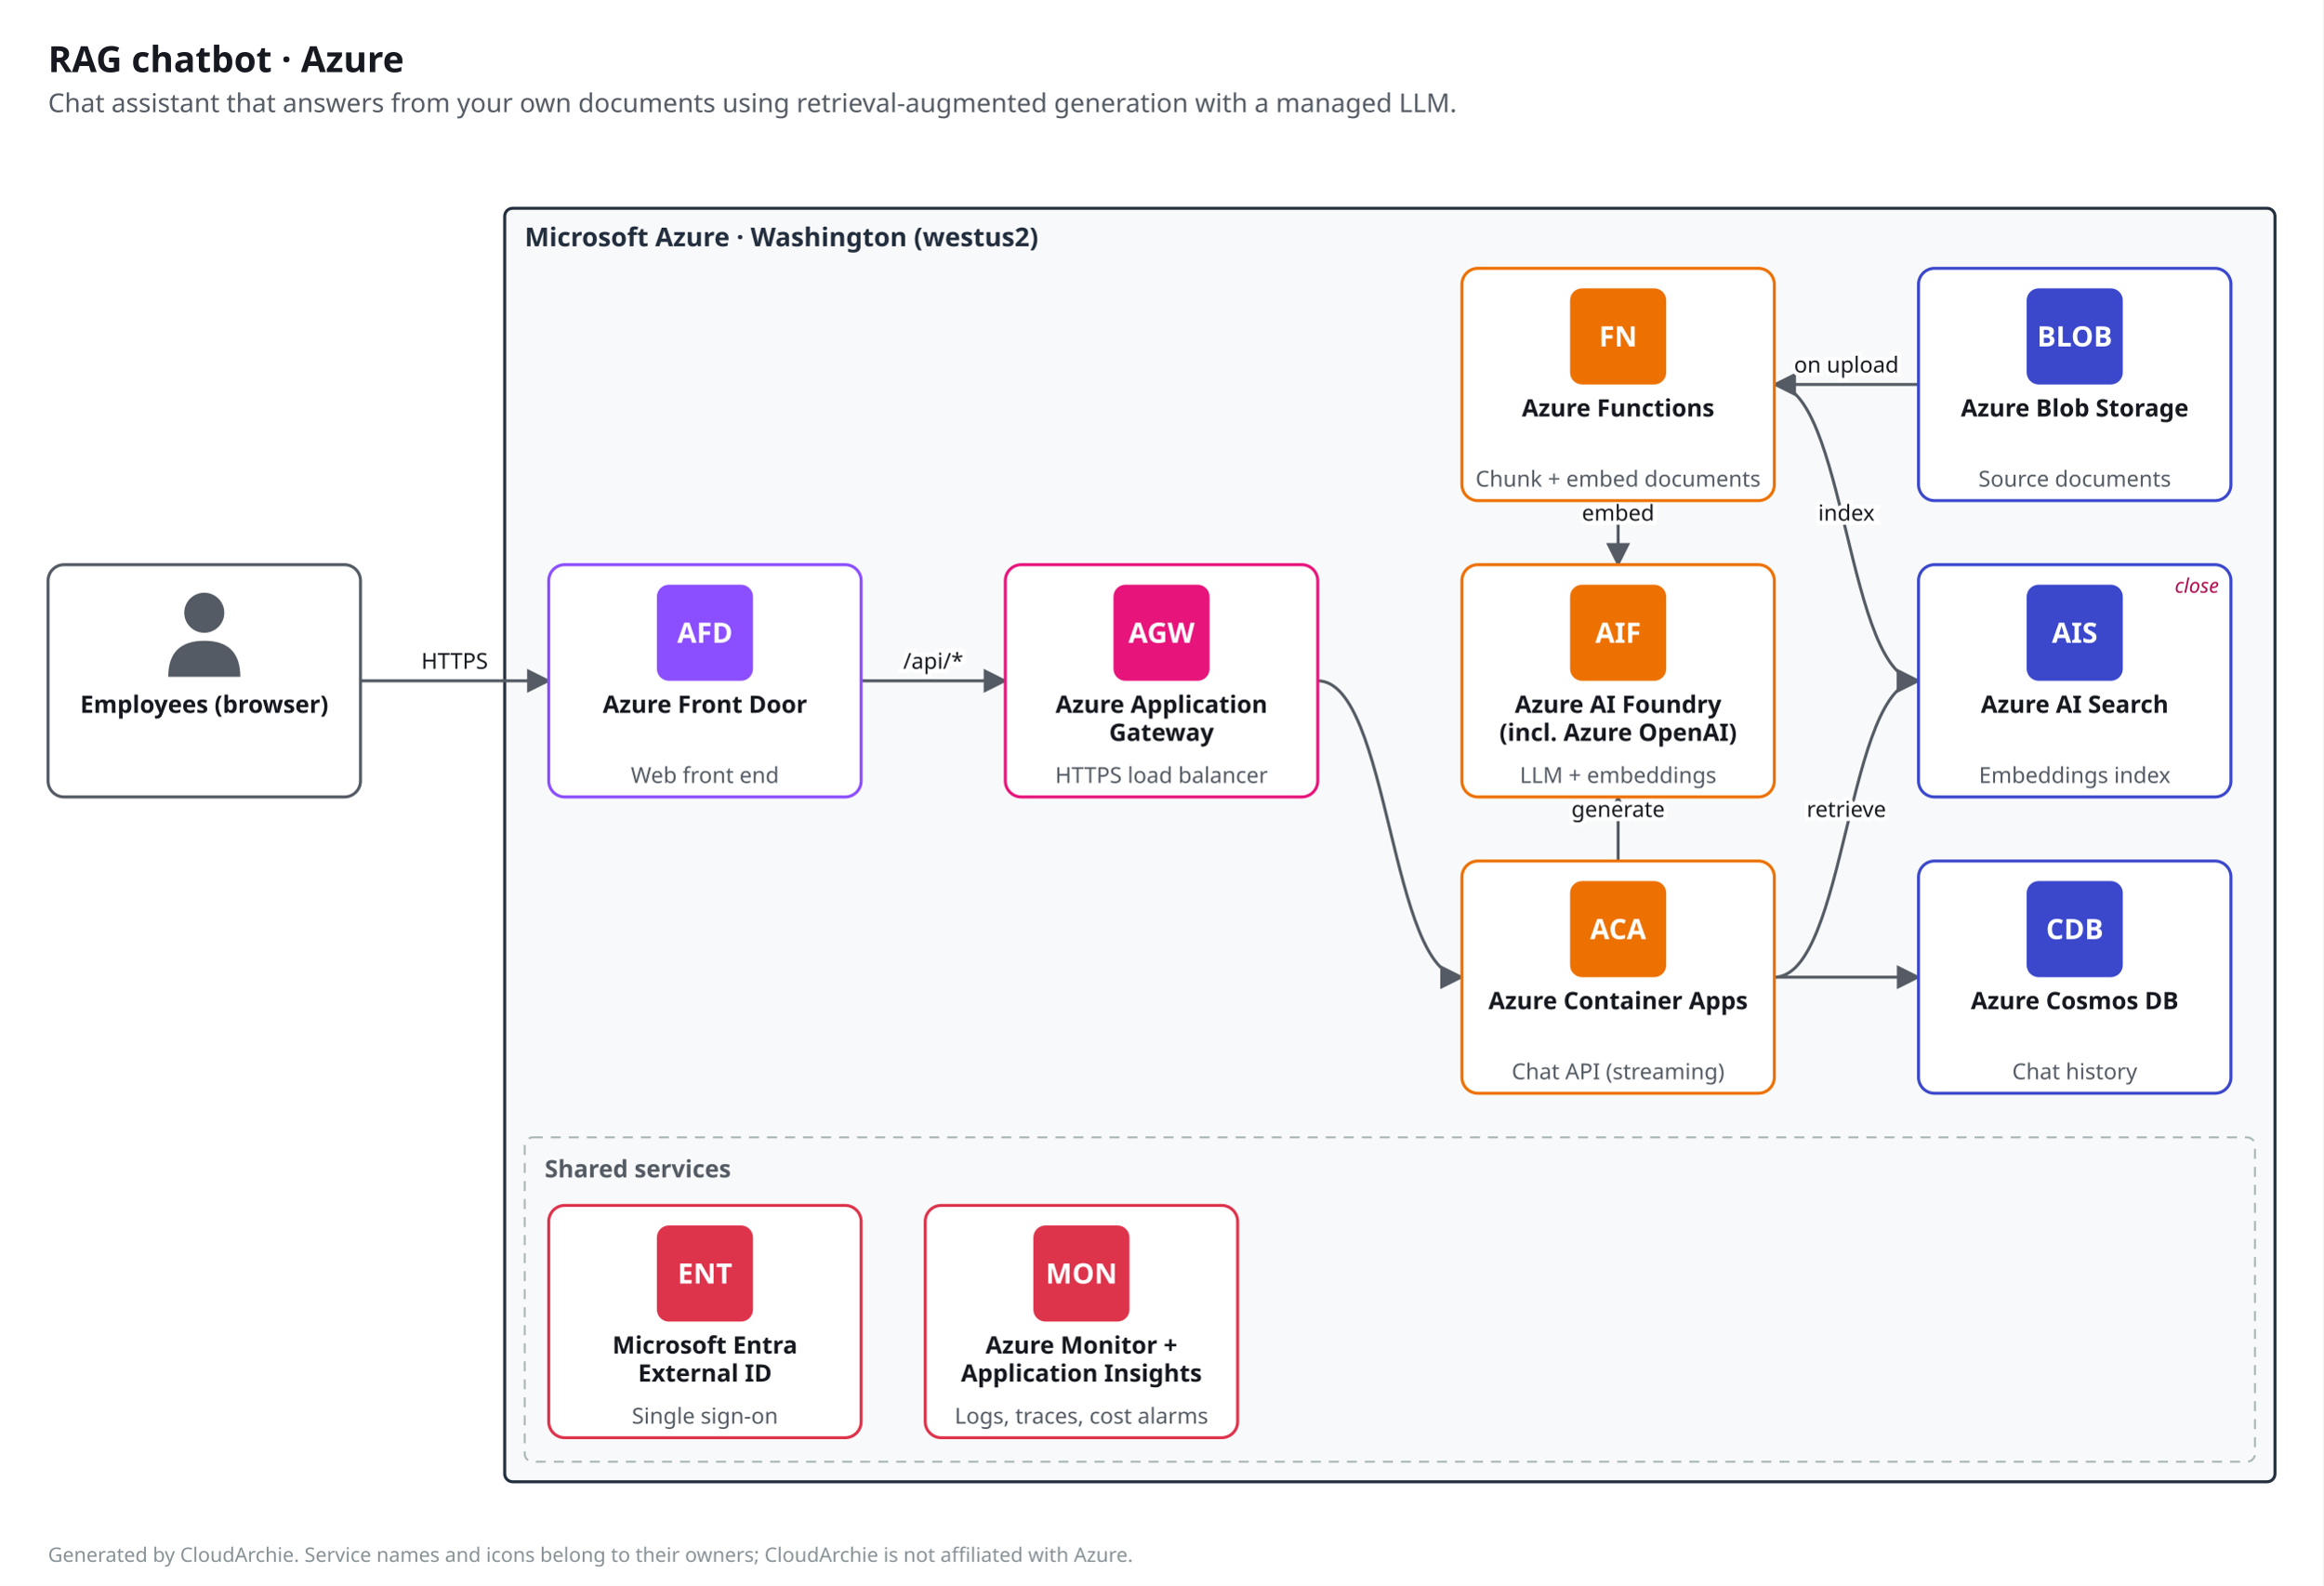
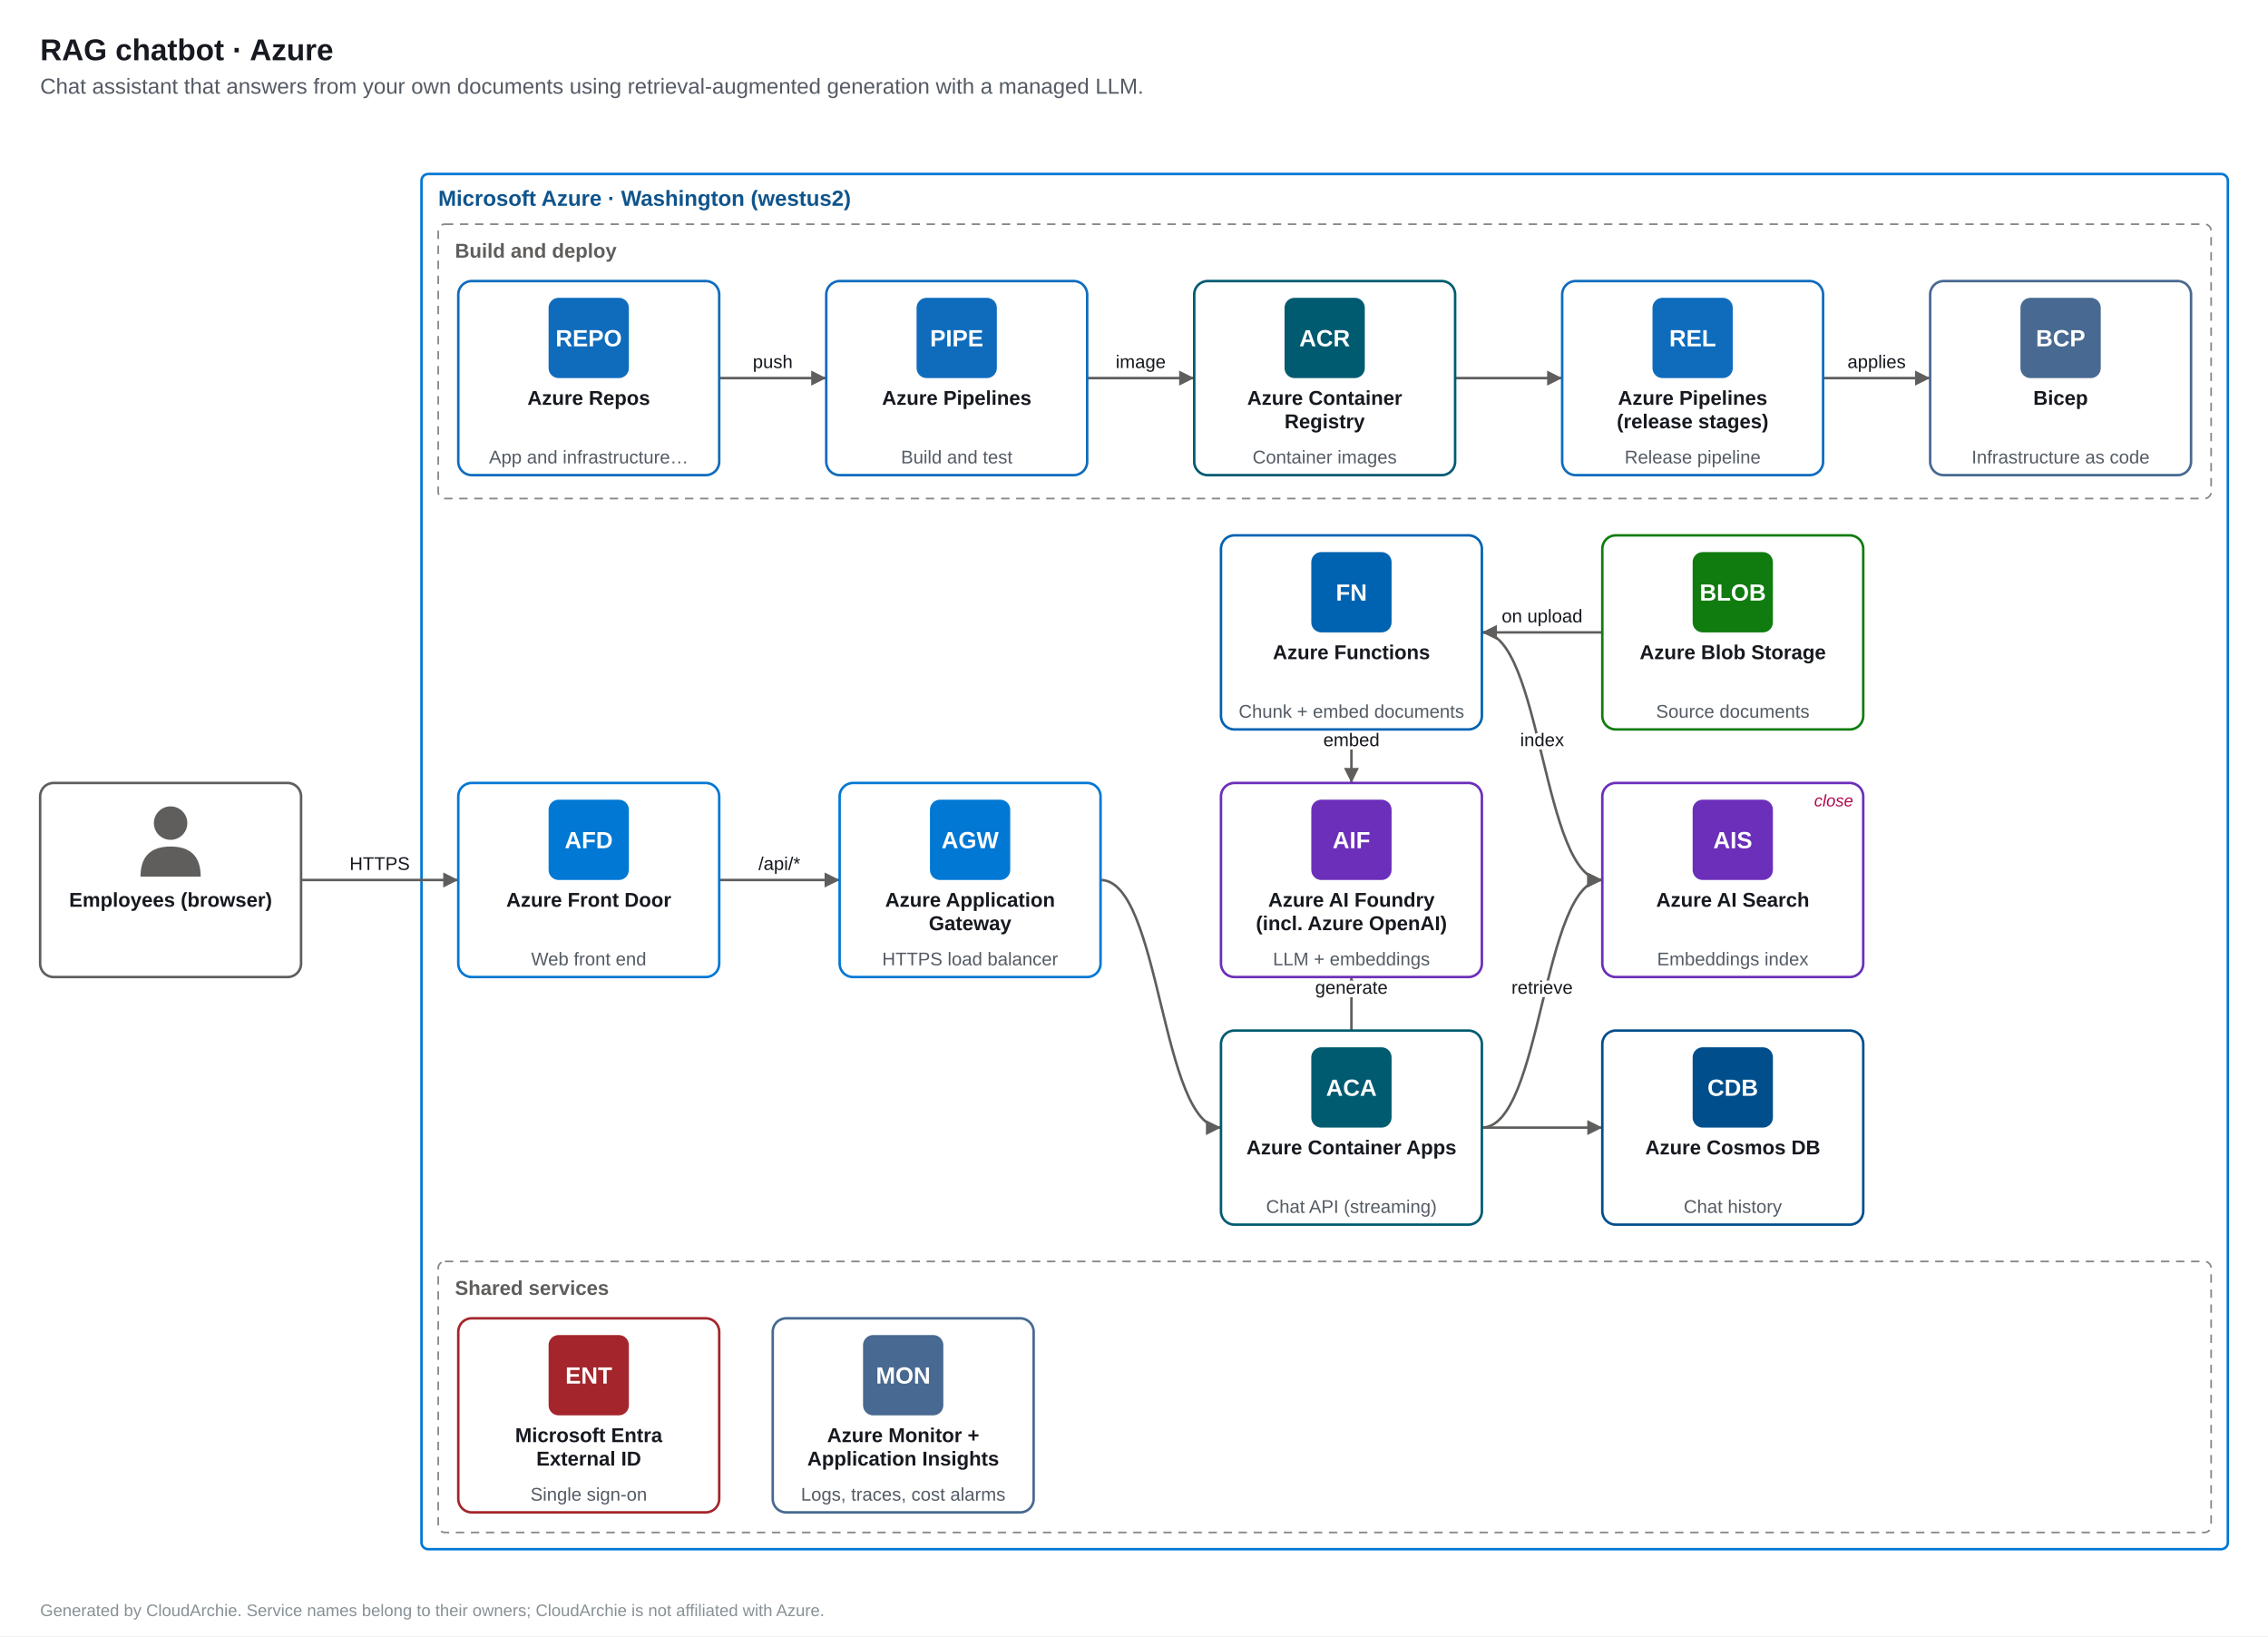
- <svg xmlns="http://www.w3.org/2000/svg" width="1160" height="792" viewBox="0 0 1160 792" role="img" aria-label="RAG chatbot on Azure">
-   <style>.bg{fill:#ffffff}
- .title{font:600 18px sans-serif;fill:#16191f}
- .subtitle{font:13px sans-serif;fill:#545b64}
- .cloud{fill:#f8f9fa;stroke:#232f3e;stroke-width:1.5}
- .cloud-label{font:600 13px sans-serif;fill:#232f3e}
- .band{fill:none;stroke:#aab7b8;stroke-dasharray:5 4}
- .band-label{font:600 12px sans-serif;fill:#545b64}
- .node-box{fill:#ffffff;stroke-width:1.5}
- .badge{font:700 14px sans-serif;fill:#ffffff}
- .service{font:600 12px sans-serif;fill:#16191f}
- .label{font:11px sans-serif;fill:#545b64}
- .fidelity{font:italic 10px sans-serif;fill:#b0084d}
- .edge{fill:none;stroke:#545b64;stroke-width:1.5}
- .edge-label{font:11px sans-serif;fill:#16191f;paint-order:stroke;stroke:#ffffff;stroke-width:4}
- .footer{font:10px sans-serif;fill:#879196}</style>
-   <defs>
-     <marker id="arrow" viewBox="0 0 10 10" refX="9" refY="5" markerWidth="8" markerHeight="8" orient="auto-start-reverse">
-       <path d="M0,0 L10,5 L0,10 z" fill="#545b64" />
-     </marker>
-   </defs>
-   <rect class="bg" width="1160" height="792" />
-   <text class="title" x="24" y="36">RAG chatbot · Azure</text>
-   <text class="subtitle" x="24" y="56">Chat assistant that answers from your own documents using retrieval-augmented generation with a managed LLM.</text>
-   <rect class="cloud" x="252" y="104" width="884" height="636" rx="4" />
-   <text class="cloud-label" x="262" y="123">Microsoft Azure · Washington (westus2)</text>
-   <rect class="band" x="262" y="568" width="864" height="162" rx="4" />
-   <text class="band-label" x="272" y="588">Shared services</text>
-   <path class="edge" d="M180,340 C227,340 227,340 274,340" marker-end="url(#arrow)" />
-   <text class="edge-label" x="227" y="334" text-anchor="middle">HTTPS</text>
-   <path class="edge" d="M430,340 C466,340 466,340 502,340" marker-end="url(#arrow)" />
-   <text class="edge-label" x="466" y="334" text-anchor="middle">/api/*</text>
-   <path class="edge" d="M658,340 C694,340 694,488 730,488" marker-end="url(#arrow)" />
-   <path class="edge" d="M886,488 C922,488 922,340 958,340" marker-end="url(#arrow)" />
-   <text class="edge-label" x="922" y="408" text-anchor="middle">retrieve</text>
-   <path class="edge" d="M808,430 C808,414 808,414 808,398" marker-end="url(#arrow)" />
-   <text class="edge-label" x="808" y="408" text-anchor="middle">generate</text>
-   <path class="edge" d="M886,488 C922,488 922,488 958,488" marker-end="url(#arrow)" />
-   <path class="edge" d="M958,192 C922,192 922,192 886,192" marker-end="url(#arrow)" />
-   <text class="edge-label" x="922" y="186" text-anchor="middle">on upload</text>
-   <path class="edge" d="M808,250 C808,266 808,266 808,282" marker-end="url(#arrow)" />
-   <text class="edge-label" x="808" y="260" text-anchor="middle">embed</text>
-   <path class="edge" d="M886,192 C922,192 922,340 958,340" marker-end="url(#arrow)" />
-   <text class="edge-label" x="922" y="260" text-anchor="middle">index</text>
-   <g class="node" data-id="users" data-capability="client">
-     <rect class="node-box" x="24" y="282" width="156" height="116" rx="8" style="stroke:#545B64" />
-     <g fill="#545B64">
-       <circle cx="102" cy="306" r="10" />
-       <path d="M84,338 Q84,320 102,320 Q120,320 120,338 Z" />
+ <svg xmlns="http://www.w3.org/2000/svg" class="ca-diagram ca-azure" width="1356" height="978" viewBox="0 0 1356 978" role="img" aria-label="RAG chatbot on Azure">
+   <style>.ca-azure{font-family:'Segoe UI', 'Helvetica Neue', Arial, sans-serif}
+ .ca-azure .ca-bg{fill:#ffffff}
+ .ca-azure .ca-title{font-size:18px;font-weight:600;fill:#16191f}
+ .ca-azure .ca-subtitle{font-size:13px;fill:#545b64}
+ .ca-azure .ca-cloud{fill:#FFFFFF;stroke:#0078D4;stroke-width:1.5;}
+ .ca-azure .ca-cloud-label{font-size:13px;font-weight:600;fill:#0F548C}
+ .ca-azure .ca-band{fill:none;stroke:#8A8886;stroke-dasharray:5 4}
+ .ca-azure .ca-band-label{font-size:12px;font-weight:600;fill:#605E5C}
+ .ca-azure .ca-node-box{fill:#ffffff;stroke-width:1.5}
+ .ca-azure .ca-badge{font-size:14px;font-weight:700;fill:#ffffff}
+ .ca-azure .ca-service{font-size:12px;font-weight:600;fill:#16191f}
+ .ca-azure .ca-label{font-size:11px;fill:#545b64}
+ .ca-azure .ca-fidelity{font-size:10px;font-style:italic;fill:#b0084d}
+ .ca-azure .ca-edge{fill:none;stroke:#605E5C;stroke-width:1.5}
+ .ca-azure .ca-arrow{fill:#605E5C}
+ .ca-azure .ca-edge-label{font-size:11px;fill:#16191f;paint-order:stroke;stroke:#ffffff;stroke-width:4}
+ .ca-azure .ca-footer{font-size:10px;fill:#879196}</style>
+   <rect class="ca-bg" width="1356" height="978" />
+   <text class="ca-title" x="24" y="36">RAG chatbot · Azure</text>
+   <text class="ca-subtitle" x="24" y="56">Chat assistant that answers from your own documents using retrieval-augmented generation with a managed LLM.</text>
+   <rect class="ca-cloud" x="252" y="104" width="1080" height="822" rx="4" />
+   <text class="ca-cloud-label" x="262" y="123">Microsoft Azure · Washington (westus2)</text>
+   <rect class="ca-band" x="262" y="134" width="1060" height="164" rx="4" />
+   <text class="ca-band-label" x="272" y="154">Build and deploy</text>
+   <rect class="ca-band" x="262" y="754" width="1060" height="162" rx="4" />
+   <text class="ca-band-label" x="272" y="774">Shared services</text>
+   <path class="ca-edge" data-from="users" data-to="cdn" d="M180,526 C227,526 227,526 274,526" />
+   <polygon class="ca-arrow" data-from="users" data-to="cdn" points="274,526 265,521.5 265,530.5" />
+   <text class="ca-edge-label" data-from="users" data-to="cdn" x="227" y="520" text-anchor="middle">HTTPS</text>
+   <path class="ca-edge" data-from="cdn" data-to="lb" d="M430,526 C466,526 466,526 502,526" />
+   <polygon class="ca-arrow" data-from="cdn" data-to="lb" points="502,526 493,521.5 493,530.5" />
+   <text class="ca-edge-label" data-from="cdn" data-to="lb" x="466" y="520" text-anchor="middle">/api/*</text>
+   <path class="ca-edge" data-from="lb" data-to="app" d="M658,526 C694,526 694,674 730,674" />
+   <polygon class="ca-arrow" data-from="lb" data-to="app" points="730,674 721,669.5 721,678.5" />
+   <path class="ca-edge" data-from="app" data-to="vectors" d="M886,674 C922,674 922,526 958,526" />
+   <polygon class="ca-arrow" data-from="app" data-to="vectors" points="958,526 949,521.5 949,530.5" />
+   <text class="ca-edge-label" data-from="app" data-to="vectors" x="922" y="594" text-anchor="middle">retrieve</text>
+   <path class="ca-edge" data-from="app" data-to="llm" d="M808,616 C808,600 808,600 808,584" />
+   <polygon class="ca-arrow" data-from="app" data-to="llm" points="808,584 803.5,593 812.5,593" />
+   <text class="ca-edge-label" data-from="app" data-to="llm" x="808" y="594" text-anchor="middle">generate</text>
+   <path class="ca-edge" data-from="app" data-to="history" d="M886,674 C922,674 922,674 958,674" />
+   <polygon class="ca-arrow" data-from="app" data-to="history" points="958,674 949,669.5 949,678.5" />
+   <path class="ca-edge" data-from="docs" data-to="ingest" d="M958,378 C922,378 922,378 886,378" />
+   <polygon class="ca-arrow" data-from="docs" data-to="ingest" points="886,378 895,373.5 895,382.5" />
+   <text class="ca-edge-label" data-from="docs" data-to="ingest" x="922" y="372" text-anchor="middle">on upload</text>
+   <path class="ca-edge" data-from="ingest" data-to="llm" d="M808,436 C808,452 808,452 808,468" />
+   <polygon class="ca-arrow" data-from="ingest" data-to="llm" points="808,468 803.5,459 812.5,459" />
+   <text class="ca-edge-label" data-from="ingest" data-to="llm" x="808" y="446" text-anchor="middle">embed</text>
+   <path class="ca-edge" data-from="ingest" data-to="vectors" d="M886,378 C922,378 922,526 958,526" />
+   <polygon class="ca-arrow" data-from="ingest" data-to="vectors" points="958,526 949,521.5 949,530.5" />
+   <text class="ca-edge-label" data-from="ingest" data-to="vectors" x="922" y="446" text-anchor="middle">index</text>
+   <path class="ca-edge" data-from="repo" data-to="build" d="M430,226 C462,226 462,226 494,226" />
+   <polygon class="ca-arrow" data-from="repo" data-to="build" points="494,226 485,221.5 485,230.5" />
+   <text class="ca-edge-label" data-from="repo" data-to="build" x="462" y="220" text-anchor="middle">push</text>
+   <path class="ca-edge" data-from="build" data-to="registry" d="M650,226 C682,226 682,226 714,226" />
+   <polygon class="ca-arrow" data-from="build" data-to="registry" points="714,226 705,221.5 705,230.5" />
+   <text class="ca-edge-label" data-from="build" data-to="registry" x="682" y="220" text-anchor="middle">image</text>
+   <path class="ca-edge" data-from="registry" data-to="deploy" d="M870,226 C902,226 902,226 934,226" />
+   <polygon class="ca-arrow" data-from="registry" data-to="deploy" points="934,226 925,221.5 925,230.5" />
+   <path class="ca-edge" data-from="deploy" data-to="infra-code" d="M1090,226 C1122,226 1122,226 1154,226" />
+   <polygon class="ca-arrow" data-from="deploy" data-to="infra-code" points="1154,226 1145,221.5 1145,230.5" />
+   <text class="ca-edge-label" data-from="deploy" data-to="infra-code" x="1122" y="220" text-anchor="middle">applies</text>
+   <g class="node" data-id="users" data-capability="client" data-stage="users">
+     <rect class="ca-node-box" x="24" y="468" width="156" height="116" rx="8" style="stroke:#605E5C" />
+     <g fill="#605E5C">
+       <circle cx="102" cy="492" r="10" />
+       <path d="M84,524 Q84,506 102,506 Q120,506 120,524 Z" />
    </g>
-     <text class="service" x="102" y="356" text-anchor="middle">Employees (browser)</text>
+     <text class="ca-service" x="102" y="542" text-anchor="middle">Employees (browser)</text>
  </g>
-   <g class="node" data-id="cdn" data-capability="cdn">
-     <rect class="node-box" x="274" y="282" width="156" height="116" rx="8" style="stroke:#8C4FFF" />
-     <rect x="328" y="292" width="48" height="48" rx="6" fill="#8C4FFF" />
-     <text class="badge" x="352" y="321" text-anchor="middle">AFD</text>
-     <text class="service" x="352" y="356" text-anchor="middle">Azure Front Door</text>
-     <text class="label" x="352" y="391" text-anchor="middle">Web front end</text>
+   <g class="node" data-id="cdn" data-capability="cdn" data-stage="serve">
+     <rect class="ca-node-box" x="274" y="468" width="156" height="116" rx="8" style="stroke:#0078D4" />
+     <rect x="328" y="478" width="48" height="48" rx="6" fill="#0078D4" />
+     <text class="ca-badge" x="352" y="507" text-anchor="middle">AFD</text>
+     <text class="ca-service" x="352" y="542" text-anchor="middle">Azure Front Door</text>
+     <text class="ca-label" x="352" y="577" text-anchor="middle">Web front end</text>
  </g>
-   <g class="node" data-id="lb" data-capability="load-balancer">
-     <rect class="node-box" x="502" y="282" width="156" height="116" rx="8" style="stroke:#E7157B" />
-     <rect x="556" y="292" width="48" height="48" rx="6" fill="#E7157B" />
-     <text class="badge" x="580" y="321" text-anchor="middle">AGW</text>
-     <text class="service" x="580" y="356" text-anchor="middle">Azure Application</text>
-     <text class="service" x="580" y="370" text-anchor="middle">Gateway</text>
-     <text class="label" x="580" y="391" text-anchor="middle">HTTPS load balancer</text>
+   <g class="node" data-id="lb" data-capability="load-balancer" data-stage="serve">
+     <rect class="ca-node-box" x="502" y="468" width="156" height="116" rx="8" style="stroke:#0078D4" />
+     <rect x="556" y="478" width="48" height="48" rx="6" fill="#0078D4" />
+     <text class="ca-badge" x="580" y="507" text-anchor="middle">AGW</text>
+     <text class="ca-service" x="580" y="542" text-anchor="middle">Azure Application</text>
+     <text class="ca-service" x="580" y="556" text-anchor="middle">Gateway</text>
+     <text class="ca-label" x="580" y="577" text-anchor="middle">HTTPS load balancer</text>
  </g>
-   <g class="node" data-id="app" data-capability="container-service">
-     <rect class="node-box" x="730" y="430" width="156" height="116" rx="8" style="stroke:#ED7100" />
-     <rect x="784" y="440" width="48" height="48" rx="6" fill="#ED7100" />
-     <text class="badge" x="808" y="469" text-anchor="middle">ACA</text>
-     <text class="service" x="808" y="504" text-anchor="middle">Azure Container Apps</text>
-     <text class="label" x="808" y="539" text-anchor="middle">Chat API (streaming)</text>
+   <g class="node" data-id="app" data-capability="container-service" data-stage="run">
+     <rect class="ca-node-box" x="730" y="616" width="156" height="116" rx="8" style="stroke:#005B70" />
+     <rect x="784" y="626" width="48" height="48" rx="6" fill="#005B70" />
+     <text class="ca-badge" x="808" y="655" text-anchor="middle">ACA</text>
+     <text class="ca-service" x="808" y="690" text-anchor="middle">Azure Container Apps</text>
+     <text class="ca-label" x="808" y="725" text-anchor="middle">Chat API (streaming)</text>
  </g>
-   <g class="node" data-id="llm" data-capability="llm-inference">
-     <rect class="node-box" x="730" y="282" width="156" height="116" rx="8" style="stroke:#ED7100" />
-     <rect x="784" y="292" width="48" height="48" rx="6" fill="#ED7100" />
-     <text class="badge" x="808" y="321" text-anchor="middle">AIF</text>
-     <text class="service" x="808" y="356" text-anchor="middle">Azure AI Foundry</text>
-     <text class="service" x="808" y="370" text-anchor="middle">(incl. Azure OpenAI)</text>
-     <text class="label" x="808" y="391" text-anchor="middle">LLM + embeddings</text>
+   <g class="node" data-id="llm" data-capability="llm-inference" data-stage="run">
+     <rect class="ca-node-box" x="730" y="468" width="156" height="116" rx="8" style="stroke:#6B2FBA" />
+     <rect x="784" y="478" width="48" height="48" rx="6" fill="#6B2FBA" />
+     <text class="ca-badge" x="808" y="507" text-anchor="middle">AIF</text>
+     <text class="ca-service" x="808" y="542" text-anchor="middle">Azure AI Foundry</text>
+     <text class="ca-service" x="808" y="556" text-anchor="middle">(incl. Azure OpenAI)</text>
+     <text class="ca-label" x="808" y="577" text-anchor="middle">LLM + embeddings</text>
  </g>
-   <g class="node" data-id="ingest" data-capability="serverless-function">
-     <rect class="node-box" x="730" y="134" width="156" height="116" rx="8" style="stroke:#ED7100" />
-     <rect x="784" y="144" width="48" height="48" rx="6" fill="#ED7100" />
-     <text class="badge" x="808" y="173" text-anchor="middle">FN</text>
-     <text class="service" x="808" y="208" text-anchor="middle">Azure Functions</text>
-     <text class="label" x="808" y="243" text-anchor="middle">Chunk + embed documents</text>
+   <g class="node" data-id="ingest" data-capability="serverless-function" data-stage="run">
+     <rect class="ca-node-box" x="730" y="320" width="156" height="116" rx="8" style="stroke:#0063B1" />
+     <rect x="784" y="330" width="48" height="48" rx="6" fill="#0063B1" />
+     <text class="ca-badge" x="808" y="359" text-anchor="middle">FN</text>
+     <text class="ca-service" x="808" y="394" text-anchor="middle">Azure Functions</text>
+     <text class="ca-label" x="808" y="429" text-anchor="middle">Chunk + embed documents</text>
  </g>
-   <g class="node" data-id="docs" data-capability="object-storage">
-     <rect class="node-box" x="958" y="134" width="156" height="116" rx="8" style="stroke:#3B48CC" />
-     <rect x="1012" y="144" width="48" height="48" rx="6" fill="#3B48CC" />
-     <text class="badge" x="1036" y="173" text-anchor="middle">BLOB</text>
-     <text class="service" x="1036" y="208" text-anchor="middle">Azure Blob Storage</text>
-     <text class="label" x="1036" y="243" text-anchor="middle">Source documents</text>
+   <g class="node" data-id="docs" data-capability="object-storage" data-stage="store">
+     <rect class="ca-node-box" x="958" y="320" width="156" height="116" rx="8" style="stroke:#107C10" />
+     <rect x="1012" y="330" width="48" height="48" rx="6" fill="#107C10" />
+     <text class="ca-badge" x="1036" y="359" text-anchor="middle">BLOB</text>
+     <text class="ca-service" x="1036" y="394" text-anchor="middle">Azure Blob Storage</text>
+     <text class="ca-label" x="1036" y="429" text-anchor="middle">Source documents</text>
  </g>
-   <g class="node" data-id="vectors" data-capability="vector-search">
-     <rect class="node-box" x="958" y="282" width="156" height="116" rx="8" style="stroke:#3B48CC" />
-     <rect x="1012" y="292" width="48" height="48" rx="6" fill="#3B48CC" />
-     <text class="badge" x="1036" y="321" text-anchor="middle">AIS</text>
-     <text class="service" x="1036" y="356" text-anchor="middle">Azure AI Search</text>
-     <text class="label" x="1036" y="391" text-anchor="middle">Embeddings index</text>
-     <text class="fidelity" x="1108" y="296" text-anchor="end">close</text>
+   <g class="node" data-id="vectors" data-capability="vector-search" data-stage="store">
+     <rect class="ca-node-box" x="958" y="468" width="156" height="116" rx="8" style="stroke:#6B2FBA" />
+     <rect x="1012" y="478" width="48" height="48" rx="6" fill="#6B2FBA" />
+     <text class="ca-badge" x="1036" y="507" text-anchor="middle">AIS</text>
+     <text class="ca-service" x="1036" y="542" text-anchor="middle">Azure AI Search</text>
+     <text class="ca-label" x="1036" y="577" text-anchor="middle">Embeddings index</text>
+     <text class="ca-fidelity" x="1108" y="482" text-anchor="end">close</text>
  </g>
-   <g class="node" data-id="history" data-capability="key-value-db">
-     <rect class="node-box" x="958" y="430" width="156" height="116" rx="8" style="stroke:#3B48CC" />
-     <rect x="1012" y="440" width="48" height="48" rx="6" fill="#3B48CC" />
-     <text class="badge" x="1036" y="469" text-anchor="middle">CDB</text>
-     <text class="service" x="1036" y="504" text-anchor="middle">Azure Cosmos DB</text>
-     <text class="label" x="1036" y="539" text-anchor="middle">Chat history</text>
+   <g class="node" data-id="history" data-capability="key-value-db" data-stage="store">
+     <rect class="ca-node-box" x="958" y="616" width="156" height="116" rx="8" style="stroke:#004E8C" />
+     <rect x="1012" y="626" width="48" height="48" rx="6" fill="#004E8C" />
+     <text class="ca-badge" x="1036" y="655" text-anchor="middle">CDB</text>
+     <text class="ca-service" x="1036" y="690" text-anchor="middle">Azure Cosmos DB</text>
+     <text class="ca-label" x="1036" y="725" text-anchor="middle">Chat history</text>
  </g>
-   <g class="node" data-id="auth" data-capability="identity">
-     <rect class="node-box" x="274" y="602" width="156" height="116" rx="8" style="stroke:#DD344C" />
-     <rect x="328" y="612" width="48" height="48" rx="6" fill="#DD344C" />
-     <text class="badge" x="352" y="641" text-anchor="middle">ENT</text>
-     <text class="service" x="352" y="676" text-anchor="middle">Microsoft Entra</text>
-     <text class="service" x="352" y="690" text-anchor="middle">External ID</text>
-     <text class="label" x="352" y="711" text-anchor="middle">Single sign-on</text>
+   <g class="node" data-id="auth" data-capability="identity" data-stage="operate">
+     <rect class="ca-node-box" x="274" y="788" width="156" height="116" rx="8" style="stroke:#A4262C" />
+     <rect x="328" y="798" width="48" height="48" rx="6" fill="#A4262C" />
+     <text class="ca-badge" x="352" y="827" text-anchor="middle">ENT</text>
+     <text class="ca-service" x="352" y="862" text-anchor="middle">Microsoft Entra</text>
+     <text class="ca-service" x="352" y="876" text-anchor="middle">External ID</text>
+     <text class="ca-label" x="352" y="897" text-anchor="middle">Single sign-on</text>
  </g>
-   <g class="node" data-id="logs" data-capability="monitoring">
-     <rect class="node-box" x="462" y="602" width="156" height="116" rx="8" style="stroke:#DD344C" />
-     <rect x="516" y="612" width="48" height="48" rx="6" fill="#DD344C" />
-     <text class="badge" x="540" y="641" text-anchor="middle">MON</text>
-     <text class="service" x="540" y="676" text-anchor="middle">Azure Monitor +</text>
-     <text class="service" x="540" y="690" text-anchor="middle">Application Insights</text>
-     <text class="label" x="540" y="711" text-anchor="middle">Logs, traces, cost alarms</text>
+   <g class="node" data-id="logs" data-capability="monitoring" data-stage="operate">
+     <rect class="ca-node-box" x="462" y="788" width="156" height="116" rx="8" style="stroke:#486991" />
+     <rect x="516" y="798" width="48" height="48" rx="6" fill="#486991" />
+     <text class="ca-badge" x="540" y="827" text-anchor="middle">MON</text>
+     <text class="ca-service" x="540" y="862" text-anchor="middle">Azure Monitor +</text>
+     <text class="ca-service" x="540" y="876" text-anchor="middle">Application Insights</text>
+     <text class="ca-label" x="540" y="897" text-anchor="middle">Logs, traces, cost alarms</text>
  </g>
-   <text class="footer" x="24" y="780">Generated by CloudArchie. Service names and icons belong to their owners; CloudArchie is not affiliated with Azure.</text>
+   <g class="node" data-id="repo" data-capability="source-control" data-stage="code">
+     <rect class="ca-node-box" x="274" y="168" width="156" height="116" rx="8" style="stroke:#0F6CBD" />
+     <rect x="328" y="178" width="48" height="48" rx="6" fill="#0F6CBD" />
+     <text class="ca-badge" x="352" y="207" text-anchor="middle">REPO</text>
+     <text class="ca-service" x="352" y="242" text-anchor="middle">Azure Repos</text>
+     <text class="ca-label" x="352" y="277" text-anchor="middle">App and infrastructure…</text>
+   </g>
+   <g class="node" data-id="build" data-capability="ci-build" data-stage="build">
+     <rect class="ca-node-box" x="494" y="168" width="156" height="116" rx="8" style="stroke:#0F6CBD" />
+     <rect x="548" y="178" width="48" height="48" rx="6" fill="#0F6CBD" />
+     <text class="ca-badge" x="572" y="207" text-anchor="middle">PIPE</text>
+     <text class="ca-service" x="572" y="242" text-anchor="middle">Azure Pipelines</text>
+     <text class="ca-label" x="572" y="277" text-anchor="middle">Build and test</text>
+   </g>
+   <g class="node" data-id="registry" data-capability="container-registry" data-stage="ship">
+     <rect class="ca-node-box" x="714" y="168" width="156" height="116" rx="8" style="stroke:#005B70" />
+     <rect x="768" y="178" width="48" height="48" rx="6" fill="#005B70" />
+     <text class="ca-badge" x="792" y="207" text-anchor="middle">ACR</text>
+     <text class="ca-service" x="792" y="242" text-anchor="middle">Azure Container</text>
+     <text class="ca-service" x="792" y="256" text-anchor="middle">Registry</text>
+     <text class="ca-label" x="792" y="277" text-anchor="middle">Container images</text>
+   </g>
+   <g class="node" data-id="deploy" data-capability="cd-deploy" data-stage="ship">
+     <rect class="ca-node-box" x="934" y="168" width="156" height="116" rx="8" style="stroke:#0F6CBD" />
+     <rect x="988" y="178" width="48" height="48" rx="6" fill="#0F6CBD" />
+     <text class="ca-badge" x="1012" y="207" text-anchor="middle">REL</text>
+     <text class="ca-service" x="1012" y="242" text-anchor="middle">Azure Pipelines</text>
+     <text class="ca-service" x="1012" y="256" text-anchor="middle">(release stages)</text>
+     <text class="ca-label" x="1012" y="277" text-anchor="middle">Release pipeline</text>
+   </g>
+   <g class="node" data-id="infra-code" data-capability="iac" data-stage="code">
+     <rect class="ca-node-box" x="1154" y="168" width="156" height="116" rx="8" style="stroke:#486991" />
+     <rect x="1208" y="178" width="48" height="48" rx="6" fill="#486991" />
+     <text class="ca-badge" x="1232" y="207" text-anchor="middle">BCP</text>
+     <text class="ca-service" x="1232" y="242" text-anchor="middle">Bicep</text>
+     <text class="ca-label" x="1232" y="277" text-anchor="middle">Infrastructure as code</text>
+   </g>
+   <text class="ca-footer" x="24" y="966">Generated by CloudArchie. Service names belong to their owners; CloudArchie is not affiliated with Azure.</text>
</svg>
